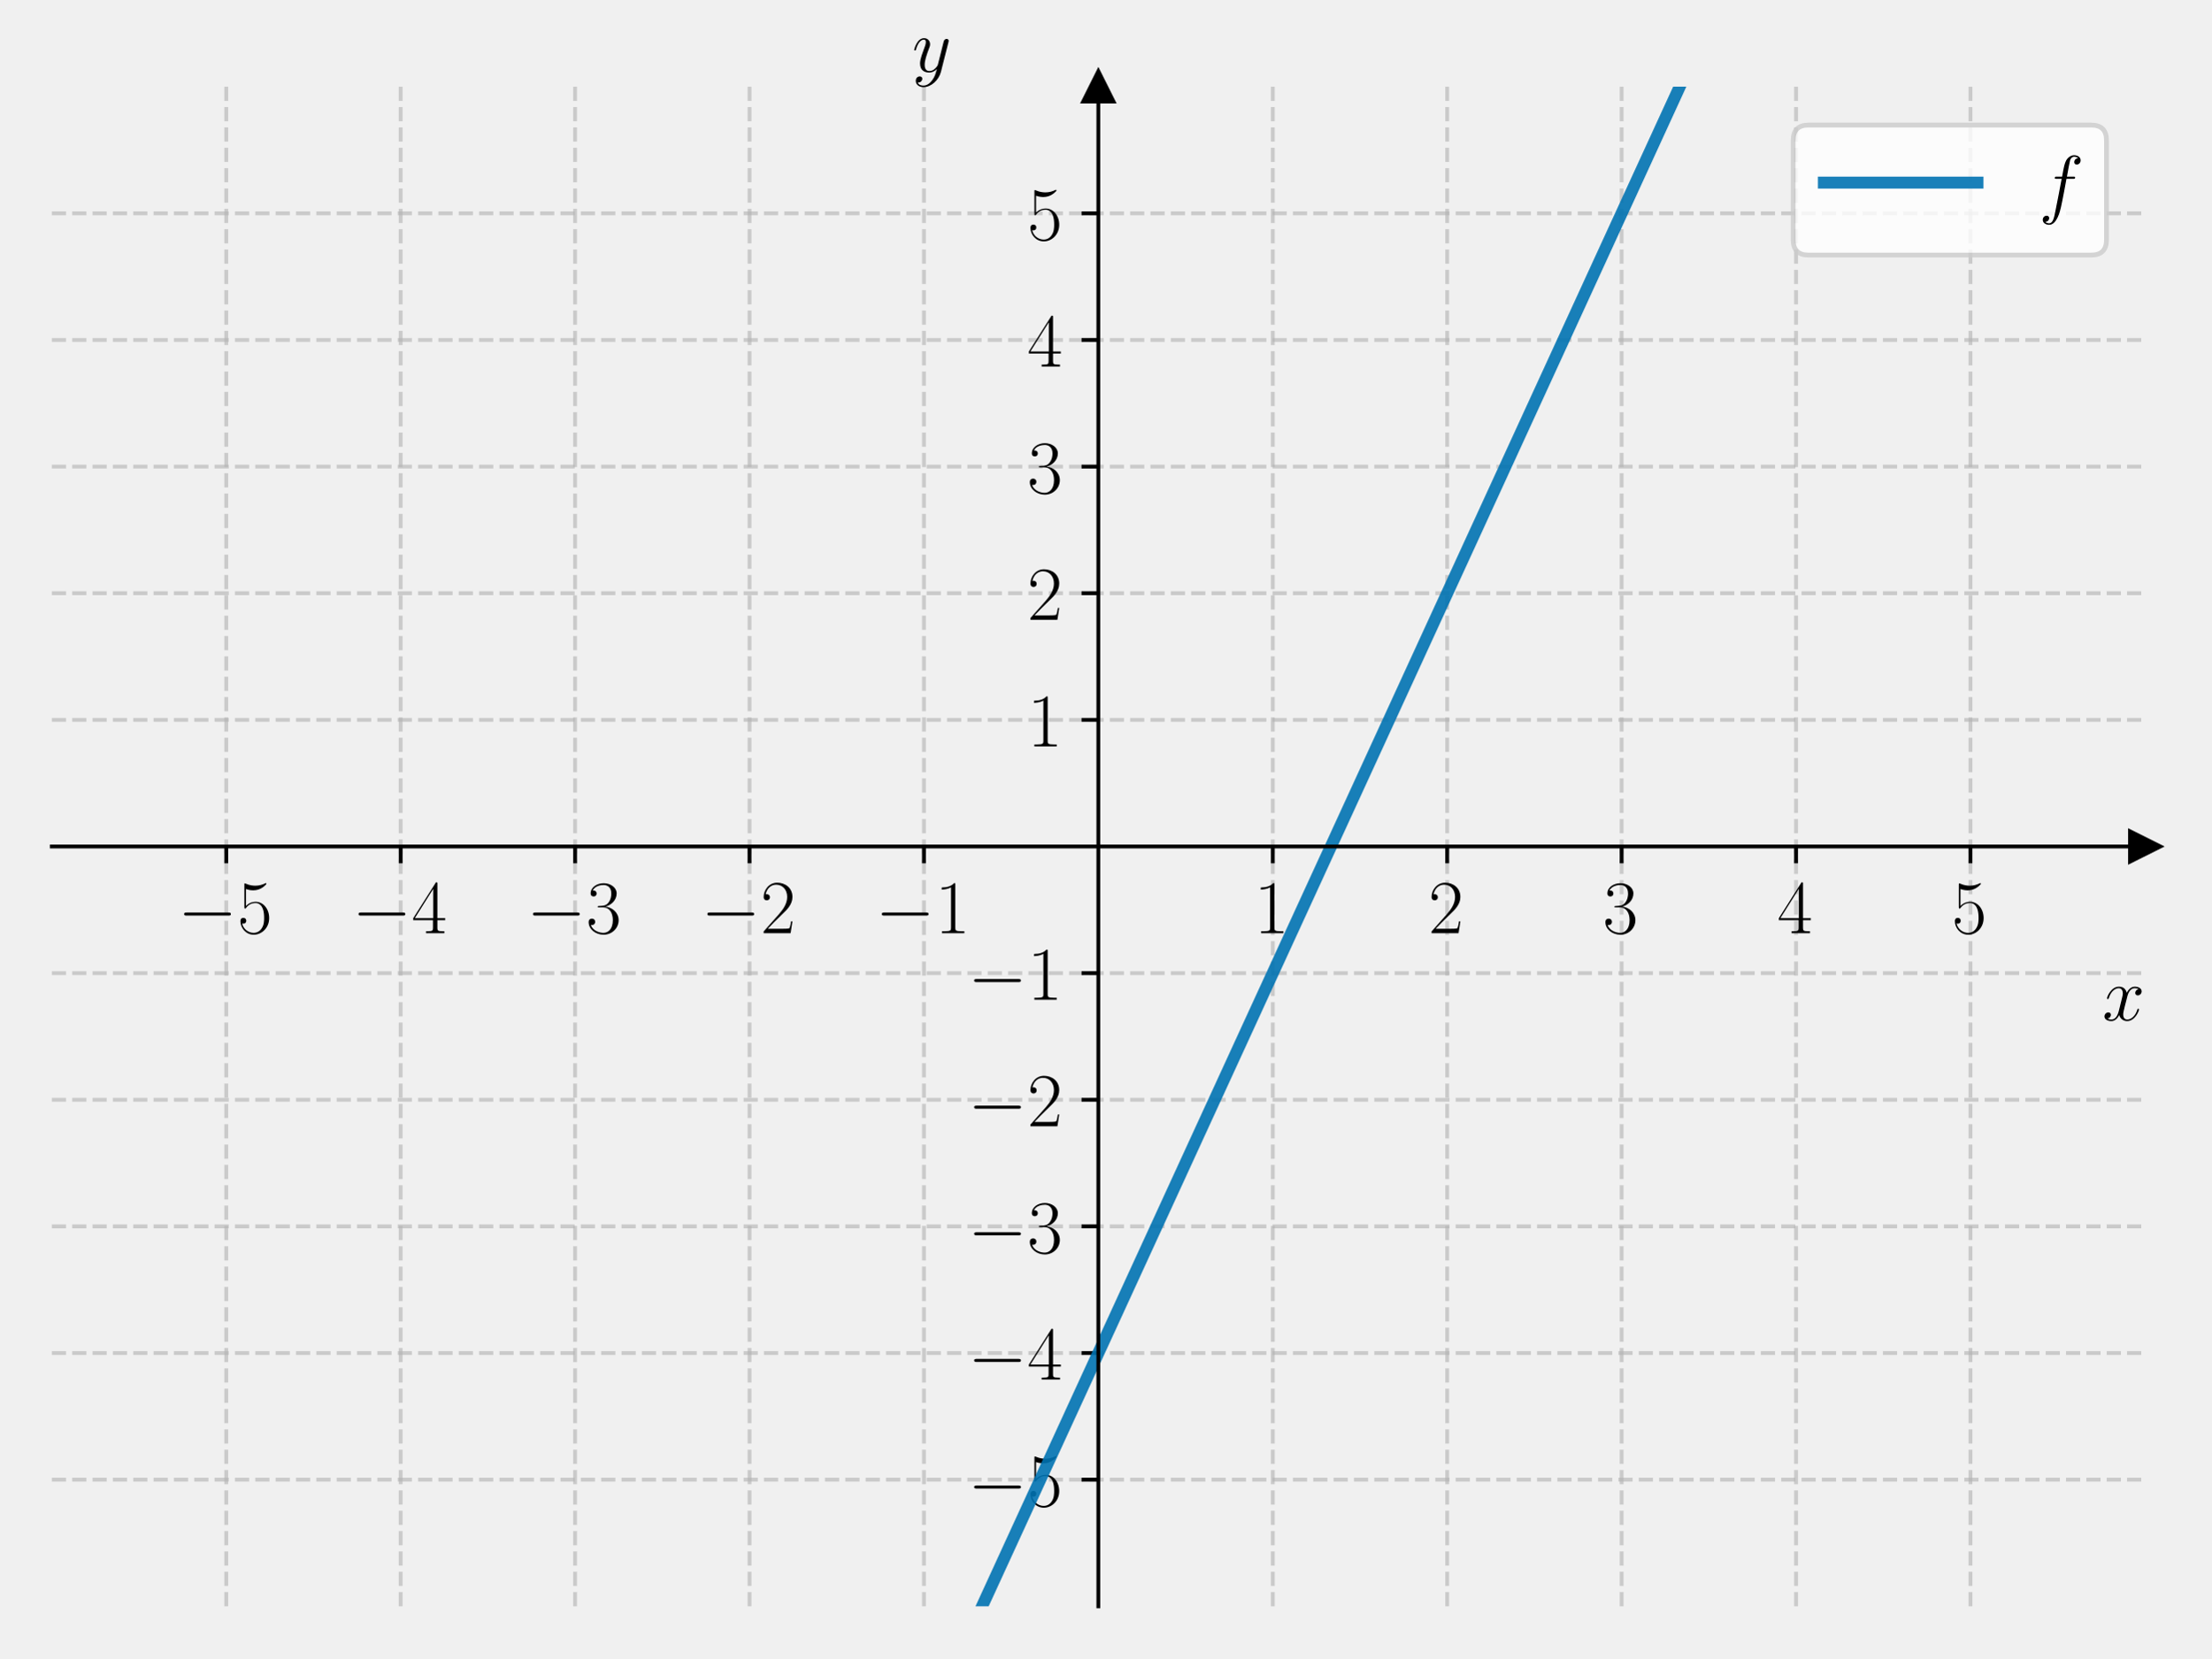
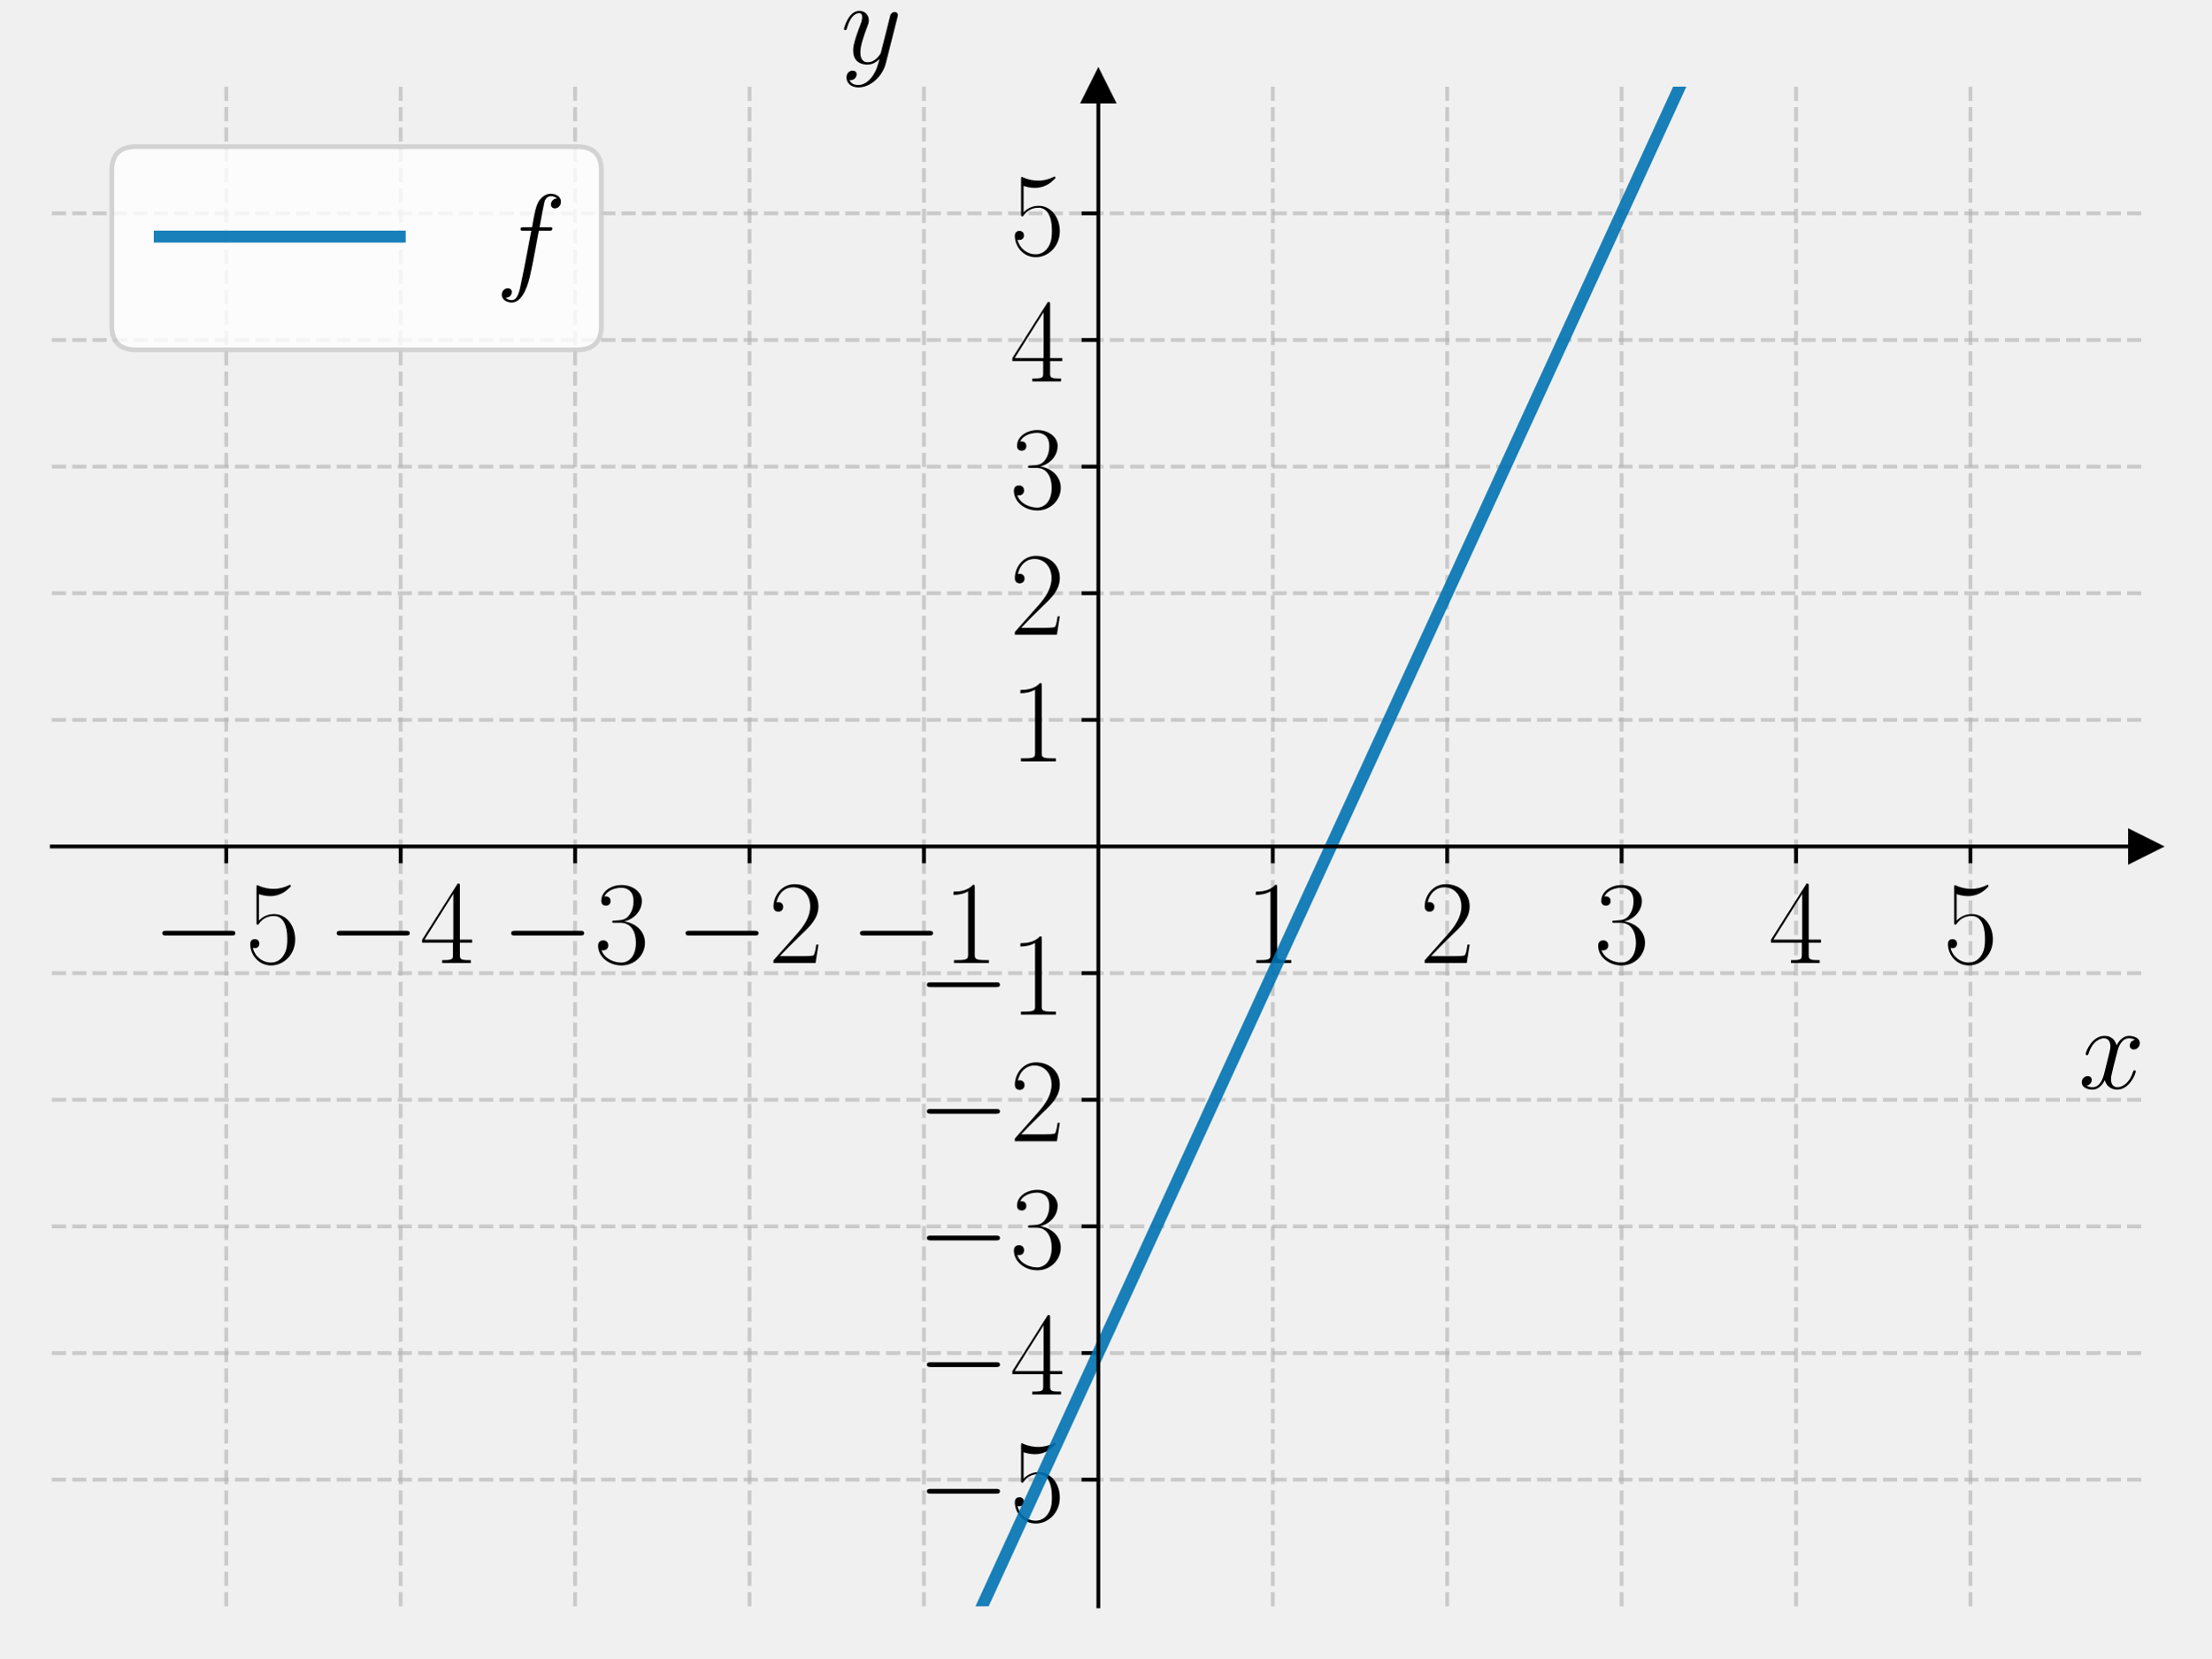
<svg xmlns="http://www.w3.org/2000/svg" xmlns:xlink="http://www.w3.org/1999/xlink" width="460.8pt" height="345.6pt" viewBox="0 0 460.8 345.6" version="1.1">
  <defs>
    <style type="text/css">*{stroke-linejoin: round; stroke-linecap: butt}</style>
  </defs>
  <g id="figure_1">
    <g id="patch_1">
      <path d="M 0 345.6  L 460.8 345.6  L 460.8 0  L 0 0  L 0 345.6  z " style="fill: none" />
    </g>
    <g id="axes_1">
      <g id="patch_2">
        <path d="M 10.8 334.8  L 447 334.8  L 447 18.065  L 10.8 18.065  L 10.8 334.8  z " style="fill: none" />
      </g>
      <g id="matplotlib.axis_1">
        <g id="xtick_1">
          <g id="line2d_1">
-             <path d="M 47.15 334.8  L 47.15 18.065  " clip-path="url(#pa10314a956)" style="fill: none; stroke-dasharray: 2.96,1.28; stroke-dashoffset: 0; stroke: #b0b0b0; stroke-opacity: 0.6; stroke-width: 0.8" />
+             <path d="M 47.15 334.8  L 47.15 18.065  " clip-path="url(#p21dacb979b)" style="fill: none; stroke-dasharray: 2.96,1.28; stroke-dashoffset: 0; stroke: #b0b0b0; stroke-opacity: 0.6; stroke-width: 0.8" />
          </g>
          <g id="line2d_2">
            <defs>
-               <path id="m4ccd2677b2" d="M 0 0  L 0 3.5  " style="stroke: #000000; stroke-width: 0.8" />
+               <path id="m8afcf751c9" d="M 0 0  L 0 3.5  " style="stroke: #000000; stroke-width: 0.8" />
            </defs>
            <g>
-               <use xlink:href="#m4ccd2677b2" x="47.15" y="176.432" style="stroke: #000000; stroke-width: 0.8" />
+               <use xlink:href="#m8afcf751c9" x="47.15" y="176.432" style="stroke: #000000; stroke-width: 0.8" />
            </g>
          </g>
          <g id="text_1">
-             <g transform="translate(37.04901 194.5019) scale(0.16 -0.16)">
+             <g transform="translate(31.75276 200.7285) scale(0.25 -0.25)">
              <defs>
                <path id="CMSY10-0" d="M 4218 1472  C 4326 1472 4442 1472 4442 1600  C 4442 1728 4326 1728 4218 1728  L 755 1728  C 646 1728 531 1728 531 1600  C 531 1472 646 1472 755 1472  L 4218 1472  z " transform="scale(0.015625)" />
                <path id="CMR17-35" d="M 730 3692  C 794 3666 1056 3584 1325 3584  C 1920 3584 2246 3911 2432 4100  C 2432 4157 2432 4192 2394 4192  C 2387 4192 2374 4192 2323 4163  C 2099 4058 1837 3973 1517 3973  C 1325 3973 1037 3999 723 4139  C 653 4171 640 4171 634 4171  C 602 4171 595 4164 595 4037  L 595 2203  C 595 2089 595 2057 659 2057  C 691 2057 704 2070 736 2114  C 941 2401 1222 2522 1542 2522  C 1766 2522 2246 2382 2246 1289  C 2246 1085 2246 715 2054 421  C 1894 159 1645 25 1370 25  C 947 25 518 320 403 814  C 429 807 480 795 506 795  C 589 795 749 840 749 1038  C 749 1210 627 1280 506 1280  C 358 1280 262 1190 262 1011  C 262 454 704 -128 1382 -128  C 2042 -128 2669 440 2669 1264  C 2669 2030 2170 2624 1549 2624  C 1222 2624 947 2503 730 2274  L 730 3692  z " transform="scale(0.015625)" />
              </defs>
              <use xlink:href="#CMSY10-0" transform="scale(0.996264)" />
              <use xlink:href="#CMR17-35" transform="translate(77.48747 0) scale(0.996264)" />
            </g>
          </g>
        </g>
        <g id="xtick_2">
          <g id="line2d_3">
-             <path d="M 83.5 334.8  L 83.5 18.065  " clip-path="url(#pa10314a956)" style="fill: none; stroke-dasharray: 2.96,1.28; stroke-dashoffset: 0; stroke: #b0b0b0; stroke-opacity: 0.6; stroke-width: 0.8" />
+             <path d="M 83.5 334.8  L 83.5 18.065  " clip-path="url(#p21dacb979b)" style="fill: none; stroke-dasharray: 2.96,1.28; stroke-dashoffset: 0; stroke: #b0b0b0; stroke-opacity: 0.6; stroke-width: 0.8" />
          </g>
          <g id="line2d_4">
            <g>
-               <use xlink:href="#m4ccd2677b2" x="83.5" y="176.432" style="stroke: #000000; stroke-width: 0.8" />
+               <use xlink:href="#m8afcf751c9" x="83.5" y="176.432" style="stroke: #000000; stroke-width: 0.8" />
            </g>
          </g>
          <g id="text_2">
-             <g transform="translate(73.39901 194.5019) scale(0.16 -0.16)">
+             <g transform="translate(68.10276 200.7285) scale(0.25 -0.25)">
              <defs>
                <path id="CMR17-34" d="M 2150 4122  C 2150 4256 2144 4256 2029 4256  L 128 1254  L 128 1088  L 1779 1088  L 1779 457  C 1779 224 1766 160 1318 160  L 1197 160  L 1197 0  C 1402 0 1747 0 1965 0  C 2182 0 2528 0 2733 0  L 2733 160  L 2611 160  C 2163 160 2150 224 2150 457  L 2150 1088  L 2803 1088  L 2803 1254  L 2150 1254  L 2150 4122  z M 1798 3703  L 1798 1254  L 256 1254  L 1798 3703  z " transform="scale(0.015625)" />
              </defs>
              <use xlink:href="#CMSY10-0" transform="scale(0.996264)" />
              <use xlink:href="#CMR17-34" transform="translate(77.48747 0) scale(0.996264)" />
            </g>
          </g>
        </g>
        <g id="xtick_3">
          <g id="line2d_5">
-             <path d="M 119.85 334.8  L 119.85 18.065  " clip-path="url(#pa10314a956)" style="fill: none; stroke-dasharray: 2.96,1.28; stroke-dashoffset: 0; stroke: #b0b0b0; stroke-opacity: 0.6; stroke-width: 0.8" />
+             <path d="M 119.85 334.8  L 119.85 18.065  " clip-path="url(#p21dacb979b)" style="fill: none; stroke-dasharray: 2.96,1.28; stroke-dashoffset: 0; stroke: #b0b0b0; stroke-opacity: 0.6; stroke-width: 0.8" />
          </g>
          <g id="line2d_6">
            <g>
-               <use xlink:href="#m4ccd2677b2" x="119.85" y="176.432" style="stroke: #000000; stroke-width: 0.8" />
+               <use xlink:href="#m8afcf751c9" x="119.85" y="176.432" style="stroke: #000000; stroke-width: 0.8" />
            </g>
          </g>
          <g id="text_3">
-             <g transform="translate(109.749 194.5019) scale(0.16 -0.16)">
+             <g transform="translate(104.4528 200.7285) scale(0.25 -0.25)">
              <defs>
                <path id="CMR17-33" d="M 1414 2157  C 1984 2157 2234 1662 2234 1090  C 2234 320 1824 25 1453 25  C 1114 25 563 194 390 693  C 422 680 454 680 486 680  C 640 680 755 782 755 948  C 755 1133 614 1216 486 1216  C 378 1216 211 1165 211 926  C 211 335 787 -128 1466 -128  C 2176 -128 2720 430 2720 1085  C 2720 1707 2208 2157 1600 2227  C 2086 2328 2554 2756 2554 3329  C 2554 3820 2048 4179 1472 4179  C 890 4179 378 3829 378 3329  C 378 3110 544 3072 627 3072  C 762 3072 877 3155 877 3321  C 877 3486 762 3569 627 3569  C 602 3569 570 3569 544 3557  C 730 3959 1235 4032 1459 4032  C 1683 4032 2106 3925 2106 3320  C 2106 3143 2080 2828 1862 2550  C 1670 2304 1453 2304 1242 2284  C 1210 2284 1062 2269 1037 2269  C 992 2263 966 2257 966 2208  C 966 2163 973 2157 1101 2157  L 1414 2157  z " transform="scale(0.015625)" />
              </defs>
              <use xlink:href="#CMSY10-0" transform="scale(0.996264)" />
              <use xlink:href="#CMR17-33" transform="translate(77.48747 0) scale(0.996264)" />
            </g>
          </g>
        </g>
        <g id="xtick_4">
          <g id="line2d_7">
-             <path d="M 156.2 334.8  L 156.2 18.065  " clip-path="url(#pa10314a956)" style="fill: none; stroke-dasharray: 2.96,1.28; stroke-dashoffset: 0; stroke: #b0b0b0; stroke-opacity: 0.6; stroke-width: 0.8" />
+             <path d="M 156.2 334.8  L 156.2 18.065  " clip-path="url(#p21dacb979b)" style="fill: none; stroke-dasharray: 2.96,1.28; stroke-dashoffset: 0; stroke: #b0b0b0; stroke-opacity: 0.6; stroke-width: 0.8" />
          </g>
          <g id="line2d_8">
            <g>
-               <use xlink:href="#m4ccd2677b2" x="156.2" y="176.432" style="stroke: #000000; stroke-width: 0.8" />
+               <use xlink:href="#m8afcf751c9" x="156.2" y="176.432" style="stroke: #000000; stroke-width: 0.8" />
            </g>
          </g>
          <g id="text_4">
-             <g transform="translate(146.099 194.5019) scale(0.16 -0.16)">
+             <g transform="translate(140.8028 200.7285) scale(0.25 -0.25)">
              <defs>
                <path id="CMR17-32" d="M 2669 989  L 2554 989  C 2490 536 2438 459 2413 420  C 2381 369 1920 369 1830 369  L 602 369  C 832 619 1280 1072 1824 1597  C 2214 1967 2669 2402 2669 3035  C 2669 3790 2067 4224 1395 4224  C 691 4224 262 3604 262 3030  C 262 2780 448 2748 525 2748  C 589 2748 781 2787 781 3010  C 781 3207 614 3264 525 3264  C 486 3264 448 3258 422 3245  C 544 3790 915 4058 1306 4058  C 1862 4058 2227 3617 2227 3035  C 2227 2479 1901 2000 1536 1584  L 262 146  L 262 0  L 2515 0  L 2669 989  z " transform="scale(0.015625)" />
              </defs>
              <use xlink:href="#CMSY10-0" transform="scale(0.996264)" />
              <use xlink:href="#CMR17-32" transform="translate(77.48747 0) scale(0.996264)" />
            </g>
          </g>
        </g>
        <g id="xtick_5">
          <g id="line2d_9">
-             <path d="M 192.55 334.8  L 192.55 18.065  " clip-path="url(#pa10314a956)" style="fill: none; stroke-dasharray: 2.96,1.28; stroke-dashoffset: 0; stroke: #b0b0b0; stroke-opacity: 0.6; stroke-width: 0.8" />
+             <path d="M 192.55 334.8  L 192.55 18.065  " clip-path="url(#p21dacb979b)" style="fill: none; stroke-dasharray: 2.96,1.28; stroke-dashoffset: 0; stroke: #b0b0b0; stroke-opacity: 0.6; stroke-width: 0.8" />
          </g>
          <g id="line2d_10">
            <g>
-               <use xlink:href="#m4ccd2677b2" x="192.55" y="176.432" style="stroke: #000000; stroke-width: 0.8" />
+               <use xlink:href="#m8afcf751c9" x="192.55" y="176.432" style="stroke: #000000; stroke-width: 0.8" />
            </g>
          </g>
          <g id="text_5">
-             <g transform="translate(182.449 194.5019) scale(0.16 -0.16)">
+             <g transform="translate(177.1528 200.7285) scale(0.25 -0.25)">
              <defs>
                <path id="CMR17-31" d="M 1702 4058  C 1702 4192 1696 4192 1606 4192  C 1357 3916 979 3827 621 3827  C 602 3827 570 3827 563 3808  C 557 3795 557 3782 557 3648  C 755 3648 1088 3686 1344 3839  L 1344 461  C 1344 236 1331 160 781 160  L 589 160  L 589 0  C 896 0 1216 0 1523 0  C 1830 0 2150 0 2458 0  L 2458 160  L 2266 160  C 1715 160 1702 230 1702 458  L 1702 4058  z " transform="scale(0.015625)" />
              </defs>
              <use xlink:href="#CMSY10-0" transform="scale(0.996264)" />
              <use xlink:href="#CMR17-31" transform="translate(77.48747 0) scale(0.996264)" />
            </g>
          </g>
        </g>
        <g id="xtick_6">
          <g id="line2d_11">
-             <path d="M 265.25 334.8  L 265.25 18.065  " clip-path="url(#pa10314a956)" style="fill: none; stroke-dasharray: 2.96,1.28; stroke-dashoffset: 0; stroke: #b0b0b0; stroke-opacity: 0.6; stroke-width: 0.8" />
+             <path d="M 265.25 334.8  L 265.25 18.065  " clip-path="url(#p21dacb979b)" style="fill: none; stroke-dasharray: 2.96,1.28; stroke-dashoffset: 0; stroke: #b0b0b0; stroke-opacity: 0.6; stroke-width: 0.8" />
          </g>
          <g id="line2d_12">
            <g>
-               <use xlink:href="#m4ccd2677b2" x="265.25" y="176.432" style="stroke: #000000; stroke-width: 0.8" />
+               <use xlink:href="#m8afcf751c9" x="265.25" y="176.432" style="stroke: #000000; stroke-width: 0.8" />
            </g>
          </g>
          <g id="text_6">
-             <g transform="translate(261.348 194.5019) scale(0.16 -0.16)">
+             <g transform="translate(259.5387 200.7285) scale(0.25 -0.25)">
              <use xlink:href="#CMR17-31" transform="scale(0.996264)" />
            </g>
          </g>
        </g>
        <g id="xtick_7">
          <g id="line2d_13">
-             <path d="M 301.6 334.8  L 301.6 18.065  " clip-path="url(#pa10314a956)" style="fill: none; stroke-dasharray: 2.96,1.28; stroke-dashoffset: 0; stroke: #b0b0b0; stroke-opacity: 0.6; stroke-width: 0.8" />
+             <path d="M 301.6 334.8  L 301.6 18.065  " clip-path="url(#p21dacb979b)" style="fill: none; stroke-dasharray: 2.96,1.28; stroke-dashoffset: 0; stroke: #b0b0b0; stroke-opacity: 0.6; stroke-width: 0.8" />
          </g>
          <g id="line2d_14">
            <g>
-               <use xlink:href="#m4ccd2677b2" x="301.6" y="176.432" style="stroke: #000000; stroke-width: 0.8" />
+               <use xlink:href="#m8afcf751c9" x="301.6" y="176.432" style="stroke: #000000; stroke-width: 0.8" />
            </g>
          </g>
          <g id="text_7">
-             <g transform="translate(297.698 194.5019) scale(0.16 -0.16)">
+             <g transform="translate(295.8887 200.7285) scale(0.25 -0.25)">
              <use xlink:href="#CMR17-32" transform="scale(0.996264)" />
            </g>
          </g>
        </g>
        <g id="xtick_8">
          <g id="line2d_15">
-             <path d="M 337.95 334.8  L 337.95 18.065  " clip-path="url(#pa10314a956)" style="fill: none; stroke-dasharray: 2.96,1.28; stroke-dashoffset: 0; stroke: #b0b0b0; stroke-opacity: 0.6; stroke-width: 0.8" />
+             <path d="M 337.95 334.8  L 337.95 18.065  " clip-path="url(#p21dacb979b)" style="fill: none; stroke-dasharray: 2.96,1.28; stroke-dashoffset: 0; stroke: #b0b0b0; stroke-opacity: 0.6; stroke-width: 0.8" />
          </g>
          <g id="line2d_16">
            <g>
-               <use xlink:href="#m4ccd2677b2" x="337.95" y="176.432" style="stroke: #000000; stroke-width: 0.8" />
+               <use xlink:href="#m8afcf751c9" x="337.95" y="176.432" style="stroke: #000000; stroke-width: 0.8" />
            </g>
          </g>
          <g id="text_8">
-             <g transform="translate(334.048 194.5019) scale(0.16 -0.16)">
+             <g transform="translate(332.2387 200.7285) scale(0.25 -0.25)">
              <use xlink:href="#CMR17-33" transform="scale(0.996264)" />
            </g>
          </g>
        </g>
        <g id="xtick_9">
          <g id="line2d_17">
-             <path d="M 374.3 334.8  L 374.3 18.065  " clip-path="url(#pa10314a956)" style="fill: none; stroke-dasharray: 2.96,1.28; stroke-dashoffset: 0; stroke: #b0b0b0; stroke-opacity: 0.6; stroke-width: 0.8" />
+             <path d="M 374.3 334.8  L 374.3 18.065  " clip-path="url(#p21dacb979b)" style="fill: none; stroke-dasharray: 2.96,1.28; stroke-dashoffset: 0; stroke: #b0b0b0; stroke-opacity: 0.6; stroke-width: 0.8" />
          </g>
          <g id="line2d_18">
            <g>
-               <use xlink:href="#m4ccd2677b2" x="374.3" y="176.432" style="stroke: #000000; stroke-width: 0.8" />
+               <use xlink:href="#m8afcf751c9" x="374.3" y="176.432" style="stroke: #000000; stroke-width: 0.8" />
            </g>
          </g>
          <g id="text_9">
-             <g transform="translate(370.398 194.5019) scale(0.16 -0.16)">
+             <g transform="translate(368.5887 200.7285) scale(0.25 -0.25)">
              <use xlink:href="#CMR17-34" transform="scale(0.996264)" />
            </g>
          </g>
        </g>
        <g id="xtick_10">
          <g id="line2d_19">
-             <path d="M 410.65 334.8  L 410.65 18.065  " clip-path="url(#pa10314a956)" style="fill: none; stroke-dasharray: 2.96,1.28; stroke-dashoffset: 0; stroke: #b0b0b0; stroke-opacity: 0.6; stroke-width: 0.8" />
+             <path d="M 410.65 334.8  L 410.65 18.065  " clip-path="url(#p21dacb979b)" style="fill: none; stroke-dasharray: 2.96,1.28; stroke-dashoffset: 0; stroke: #b0b0b0; stroke-opacity: 0.6; stroke-width: 0.8" />
          </g>
          <g id="line2d_20">
            <g>
-               <use xlink:href="#m4ccd2677b2" x="410.65" y="176.432" style="stroke: #000000; stroke-width: 0.8" />
+               <use xlink:href="#m8afcf751c9" x="410.65" y="176.432" style="stroke: #000000; stroke-width: 0.8" />
            </g>
          </g>
          <g id="text_10">
-             <g transform="translate(406.748 194.5019) scale(0.16 -0.16)">
+             <g transform="translate(404.9387 200.7285) scale(0.25 -0.25)">
              <use xlink:href="#CMR17-35" transform="scale(0.996264)" />
            </g>
          </g>
        </g>
        <g id="text_11">
-           <g transform="translate(438.1306 212.6709) scale(0.16 -0.16)">
+           <g transform="translate(433.1415 226.8693) scale(0.25 -0.25)">
            <defs>
              <path id="CMMI12-78" d="M 3034 2606  C 2829 2567 2752 2414 2752 2293  C 2752 2139 2874 2088 2963 2088  C 3155 2088 3290 2254 3290 2427  C 3290 2695 2982 2816 2714 2816  C 2323 2816 2106 2433 2048 2312  C 1901 2816 1504 2816 1389 2816  C 736 2816 390 1980 390 1839  C 390 1814 416 1782 461 1782  C 512 1782 525 1820 538 1846  C 755 2555 1184 2689 1370 2689  C 1658 2689 1715 2420 1715 2267  C 1715 2127 1677 1980 1600 1673  L 1382 798  C 1286 415 1101 64 762 64  C 730 64 570 64 435 147  C 666 192 717 383 717 460  C 717 588 621 664 499 664  C 346 664 179 530 179 326  C 179 57 480 -64 755 -64  C 1062 -64 1280 179 1414 441  C 1517 64 1837 -64 2074 -64  C 2726 -64 3072 773 3072 913  C 3072 945 3046 971 3008 971  C 2950 971 2944 939 2925 888  C 2752 326 2381 64 2093 64  C 1869 64 1747 230 1747 492  C 1747 632 1773 734 1875 1156  L 2099 2024  C 2195 2408 2413 2689 2707 2689  C 2720 2689 2899 2689 3034 2606  z " transform="scale(0.015625)" />
            </defs>
            <use xlink:href="#CMMI12-78" transform="scale(0.996264)" />
          </g>
        </g>
      </g>
      <g id="matplotlib.axis_2">
        <g id="ytick_1">
          <g id="line2d_21">
-             <path d="M 10.8 308.405  L 447 308.405  " clip-path="url(#pa10314a956)" style="fill: none; stroke-dasharray: 2.96,1.28; stroke-dashoffset: 0; stroke: #b0b0b0; stroke-opacity: 0.6; stroke-width: 0.8" />
+             <path d="M 10.8 308.405  L 447 308.405  " clip-path="url(#p21dacb979b)" style="fill: none; stroke-dasharray: 2.96,1.28; stroke-dashoffset: 0; stroke: #b0b0b0; stroke-opacity: 0.6; stroke-width: 0.8" />
          </g>
          <g id="line2d_22">
            <defs>
-               <path id="m900eb15e92" d="M 0 0  L -3.5 0  " style="stroke: #000000; stroke-width: 0.8" />
+               <path id="m6345426843" d="M 0 0  L -3.5 0  " style="stroke: #000000; stroke-width: 0.8" />
            </defs>
            <g>
-               <use xlink:href="#m900eb15e92" x="228.9" y="308.405" style="stroke: #000000; stroke-width: 0.8" />
+               <use xlink:href="#m6345426843" x="228.9" y="308.405" style="stroke: #000000; stroke-width: 0.8" />
            </g>
          </g>
          <g id="text_12">
-             <g transform="translate(201.698 313.9402) scale(0.16 -0.16)">
+             <g transform="translate(191.1055 317.0535) scale(0.25 -0.25)">
              <use xlink:href="#CMSY10-0" transform="scale(0.996264)" />
              <use xlink:href="#CMR17-35" transform="translate(77.48747 0) scale(0.996264)" />
            </g>
          </g>
        </g>
        <g id="ytick_2">
          <g id="line2d_23">
-             <path d="M 10.8 282.011  L 447 282.011  " clip-path="url(#pa10314a956)" style="fill: none; stroke-dasharray: 2.96,1.28; stroke-dashoffset: 0; stroke: #b0b0b0; stroke-opacity: 0.6; stroke-width: 0.8" />
+             <path d="M 10.8 282.011  L 447 282.011  " clip-path="url(#p21dacb979b)" style="fill: none; stroke-dasharray: 2.96,1.28; stroke-dashoffset: 0; stroke: #b0b0b0; stroke-opacity: 0.6; stroke-width: 0.8" />
          </g>
          <g id="line2d_24">
            <g>
-               <use xlink:href="#m900eb15e92" x="228.9" y="282.011" style="stroke: #000000; stroke-width: 0.8" />
+               <use xlink:href="#m6345426843" x="228.9" y="282.011" style="stroke: #000000; stroke-width: 0.8" />
            </g>
          </g>
          <g id="text_13">
-             <g transform="translate(201.698 287.5455) scale(0.16 -0.16)">
+             <g transform="translate(191.1055 290.6589) scale(0.25 -0.25)">
              <use xlink:href="#CMSY10-0" transform="scale(0.996264)" />
              <use xlink:href="#CMR17-34" transform="translate(77.48747 0) scale(0.996264)" />
            </g>
          </g>
        </g>
        <g id="ytick_3">
          <g id="line2d_25">
-             <path d="M 10.8 255.616  L 447 255.616  " clip-path="url(#pa10314a956)" style="fill: none; stroke-dasharray: 2.96,1.28; stroke-dashoffset: 0; stroke: #b0b0b0; stroke-opacity: 0.6; stroke-width: 0.8" />
+             <path d="M 10.8 255.616  L 447 255.616  " clip-path="url(#p21dacb979b)" style="fill: none; stroke-dasharray: 2.96,1.28; stroke-dashoffset: 0; stroke: #b0b0b0; stroke-opacity: 0.6; stroke-width: 0.8" />
          </g>
          <g id="line2d_26">
            <g>
-               <use xlink:href="#m900eb15e92" x="228.9" y="255.616" style="stroke: #000000; stroke-width: 0.8" />
+               <use xlink:href="#m6345426843" x="228.9" y="255.616" style="stroke: #000000; stroke-width: 0.8" />
            </g>
          </g>
          <g id="text_14">
-             <g transform="translate(201.698 261.1509) scale(0.16 -0.16)">
+             <g transform="translate(191.1055 264.2643) scale(0.25 -0.25)">
              <use xlink:href="#CMSY10-0" transform="scale(0.996264)" />
              <use xlink:href="#CMR17-33" transform="translate(77.48747 0) scale(0.996264)" />
            </g>
          </g>
        </g>
        <g id="ytick_4">
          <g id="line2d_27">
-             <path d="M 10.8 229.222  L 447 229.222  " clip-path="url(#pa10314a956)" style="fill: none; stroke-dasharray: 2.96,1.28; stroke-dashoffset: 0; stroke: #b0b0b0; stroke-opacity: 0.6; stroke-width: 0.8" />
+             <path d="M 10.8 229.222  L 447 229.222  " clip-path="url(#p21dacb979b)" style="fill: none; stroke-dasharray: 2.96,1.28; stroke-dashoffset: 0; stroke: #b0b0b0; stroke-opacity: 0.6; stroke-width: 0.8" />
          </g>
          <g id="line2d_28">
            <g>
-               <use xlink:href="#m900eb15e92" x="228.9" y="229.222" style="stroke: #000000; stroke-width: 0.8" />
+               <use xlink:href="#m6345426843" x="228.9" y="229.222" style="stroke: #000000; stroke-width: 0.8" />
            </g>
          </g>
          <g id="text_15">
-             <g transform="translate(201.698 234.7563) scale(0.16 -0.16)">
+             <g transform="translate(191.1055 237.8696) scale(0.25 -0.25)">
              <use xlink:href="#CMSY10-0" transform="scale(0.996264)" />
              <use xlink:href="#CMR17-32" transform="translate(77.48747 0) scale(0.996264)" />
            </g>
          </g>
        </g>
        <g id="ytick_5">
          <g id="line2d_29">
-             <path d="M 10.8 202.827  L 447 202.827  " clip-path="url(#pa10314a956)" style="fill: none; stroke-dasharray: 2.96,1.28; stroke-dashoffset: 0; stroke: #b0b0b0; stroke-opacity: 0.6; stroke-width: 0.8" />
+             <path d="M 10.8 202.827  L 447 202.827  " clip-path="url(#p21dacb979b)" style="fill: none; stroke-dasharray: 2.96,1.28; stroke-dashoffset: 0; stroke: #b0b0b0; stroke-opacity: 0.6; stroke-width: 0.8" />
          </g>
          <g id="line2d_30">
            <g>
-               <use xlink:href="#m900eb15e92" x="228.9" y="202.827" style="stroke: #000000; stroke-width: 0.8" />
+               <use xlink:href="#m6345426843" x="228.9" y="202.827" style="stroke: #000000; stroke-width: 0.8" />
            </g>
          </g>
          <g id="text_16">
-             <g transform="translate(201.698 208.3617) scale(0.16 -0.16)">
+             <g transform="translate(191.1055 211.475) scale(0.25 -0.25)">
              <use xlink:href="#CMSY10-0" transform="scale(0.996264)" />
              <use xlink:href="#CMR17-31" transform="translate(77.48747 0) scale(0.996264)" />
            </g>
          </g>
        </g>
        <g id="ytick_6">
          <g id="line2d_31">
-             <path d="M 10.8 150.038  L 447 150.038  " clip-path="url(#pa10314a956)" style="fill: none; stroke-dasharray: 2.96,1.28; stroke-dashoffset: 0; stroke: #b0b0b0; stroke-opacity: 0.6; stroke-width: 0.8" />
+             <path d="M 10.8 150.038  L 447 150.038  " clip-path="url(#p21dacb979b)" style="fill: none; stroke-dasharray: 2.96,1.28; stroke-dashoffset: 0; stroke: #b0b0b0; stroke-opacity: 0.6; stroke-width: 0.8" />
          </g>
          <g id="line2d_32">
            <g>
-               <use xlink:href="#m900eb15e92" x="228.9" y="150.038" style="stroke: #000000; stroke-width: 0.8" />
+               <use xlink:href="#m6345426843" x="228.9" y="150.038" style="stroke: #000000; stroke-width: 0.8" />
            </g>
          </g>
          <g id="text_17">
-             <g transform="translate(214.096 155.5724) scale(0.16 -0.16)">
+             <g transform="translate(210.4774 158.6858) scale(0.25 -0.25)">
              <use xlink:href="#CMR17-31" transform="scale(0.996264)" />
            </g>
          </g>
        </g>
        <g id="ytick_7">
          <g id="line2d_33">
-             <path d="M 10.8 123.643  L 447 123.643  " clip-path="url(#pa10314a956)" style="fill: none; stroke-dasharray: 2.96,1.28; stroke-dashoffset: 0; stroke: #b0b0b0; stroke-opacity: 0.6; stroke-width: 0.8" />
+             <path d="M 10.8 123.643  L 447 123.643  " clip-path="url(#p21dacb979b)" style="fill: none; stroke-dasharray: 2.96,1.28; stroke-dashoffset: 0; stroke: #b0b0b0; stroke-opacity: 0.6; stroke-width: 0.8" />
          </g>
          <g id="line2d_34">
            <g>
-               <use xlink:href="#m900eb15e92" x="228.9" y="123.643" style="stroke: #000000; stroke-width: 0.8" />
+               <use xlink:href="#m6345426843" x="228.9" y="123.643" style="stroke: #000000; stroke-width: 0.8" />
            </g>
          </g>
          <g id="text_18">
-             <g transform="translate(214.096 129.1778) scale(0.16 -0.16)">
+             <g transform="translate(210.4774 132.2911) scale(0.25 -0.25)">
              <use xlink:href="#CMR17-32" transform="scale(0.996264)" />
            </g>
          </g>
        </g>
        <g id="ytick_8">
          <g id="line2d_35">
-             <path d="M 10.8 97.248  L 447 97.248  " clip-path="url(#pa10314a956)" style="fill: none; stroke-dasharray: 2.96,1.28; stroke-dashoffset: 0; stroke: #b0b0b0; stroke-opacity: 0.6; stroke-width: 0.8" />
+             <path d="M 10.8 97.248  L 447 97.248  " clip-path="url(#p21dacb979b)" style="fill: none; stroke-dasharray: 2.96,1.28; stroke-dashoffset: 0; stroke: #b0b0b0; stroke-opacity: 0.6; stroke-width: 0.8" />
          </g>
          <g id="line2d_36">
            <g>
-               <use xlink:href="#m900eb15e92" x="228.9" y="97.248" style="stroke: #000000; stroke-width: 0.8" />
+               <use xlink:href="#m6345426843" x="228.9" y="97.248" style="stroke: #000000; stroke-width: 0.8" />
            </g>
          </g>
          <g id="text_19">
-             <g transform="translate(214.096 102.7832) scale(0.16 -0.16)">
+             <g transform="translate(210.4774 105.8965) scale(0.25 -0.25)">
              <use xlink:href="#CMR17-33" transform="scale(0.996264)" />
            </g>
          </g>
        </g>
        <g id="ytick_9">
          <g id="line2d_37">
-             <path d="M 10.8 70.854  L 447 70.854  " clip-path="url(#pa10314a956)" style="fill: none; stroke-dasharray: 2.96,1.28; stroke-dashoffset: 0; stroke: #b0b0b0; stroke-opacity: 0.6; stroke-width: 0.8" />
+             <path d="M 10.8 70.854  L 447 70.854  " clip-path="url(#p21dacb979b)" style="fill: none; stroke-dasharray: 2.96,1.28; stroke-dashoffset: 0; stroke: #b0b0b0; stroke-opacity: 0.6; stroke-width: 0.8" />
          </g>
          <g id="line2d_38">
            <g>
-               <use xlink:href="#m900eb15e92" x="228.9" y="70.854" style="stroke: #000000; stroke-width: 0.8" />
+               <use xlink:href="#m6345426843" x="228.9" y="70.854" style="stroke: #000000; stroke-width: 0.8" />
            </g>
          </g>
          <g id="text_20">
-             <g transform="translate(214.096 76.38857) scale(0.16 -0.16)">
+             <g transform="translate(210.4774 79.5019) scale(0.25 -0.25)">
              <use xlink:href="#CMR17-34" transform="scale(0.996264)" />
            </g>
          </g>
        </g>
        <g id="ytick_10">
          <g id="line2d_39">
-             <path d="M 10.8 44.459  L 447 44.459  " clip-path="url(#pa10314a956)" style="fill: none; stroke-dasharray: 2.96,1.28; stroke-dashoffset: 0; stroke: #b0b0b0; stroke-opacity: 0.6; stroke-width: 0.8" />
+             <path d="M 10.8 44.459  L 447 44.459  " clip-path="url(#p21dacb979b)" style="fill: none; stroke-dasharray: 2.96,1.28; stroke-dashoffset: 0; stroke: #b0b0b0; stroke-opacity: 0.6; stroke-width: 0.8" />
          </g>
          <g id="line2d_40">
            <g>
-               <use xlink:href="#m900eb15e92" x="228.9" y="44.459" style="stroke: #000000; stroke-width: 0.8" />
+               <use xlink:href="#m6345426843" x="228.9" y="44.459" style="stroke: #000000; stroke-width: 0.8" />
            </g>
          </g>
          <g id="text_21">
-             <g transform="translate(214.096 49.99395) scale(0.16 -0.16)">
+             <g transform="translate(210.4774 53.10728) scale(0.25 -0.25)">
              <use xlink:href="#CMR17-35" transform="scale(0.996264)" />
            </g>
          </g>
        </g>
        <g id="text_22">
-           <g transform="translate(190.0877 14.96506) scale(0.16 -0.16)">
+           <g transform="translate(175.2145 13.22) scale(0.25 -0.25)">
            <defs>
              <path id="CMMI12-79" d="M 1683 -700  C 1510 -939 1261 -1152 947 -1152  C 870 -1152 563 -1152 467 -889  C 486 -895 518 -895 531 -895  C 723 -895 851 -729 851 -582  C 851 -435 730 -384 634 -384  C 531 -384 307 -458 307 -759  C 307 -1071 582 -1286 947 -1286  C 1587 -1286 2234 -700 2413 6  L 3040 2485  C 3046 2517 3059 2556 3059 2594  C 3059 2689 2982 2753 2886 2753  C 2829 2753 2694 2727 2643 2535  L 2170 658  C 2138 543 2138 530 2086 460  C 1958 281 1747 64 1440 64  C 1082 64 1050 415 1050 588  C 1050 952 1222 1443 1395 1903  C 1466 2088 1504 2178 1504 2305  C 1504 2574 1312 2816 998 2816  C 410 2816 173 1890 173 1839  C 173 1814 198 1782 243 1782  C 301 1782 307 1807 333 1897  C 486 2433 730 2689 979 2689  C 1037 2689 1146 2689 1146 2478  C 1146 2312 1075 2127 979 1884  C 666 1047 666 837 666 683  C 666 77 1101 -64 1421 -64  C 1606 -64 1837 -6 2061 230  L 2067 224  C 1971 -147 1907 -392 1683 -700  z " transform="scale(0.015625)" />
            </defs>
            <use xlink:href="#CMMI12-79" transform="scale(0.996264)" />
          </g>
        </g>
      </g>
      <g id="line2d_41">
        <defs>
-           <path id="m8f6f83ed7b" d="M 3 0  L -3 -3  L -3 3  z " style="stroke: #000000; stroke-linejoin: miter" />
+           <path id="m727f4ae4e9" d="M 3 0  L -3 -3  L -3 3  z " style="stroke: #000000; stroke-linejoin: miter" />
        </defs>
        <g>
-           <use xlink:href="#m8f6f83ed7b" x="447" y="176.432" style="stroke: #000000; stroke-linejoin: miter" />
+           <use xlink:href="#m727f4ae4e9" x="447" y="176.432" style="stroke: #000000; stroke-linejoin: miter" />
        </g>
      </g>
      <g id="line2d_42">
        <defs>
-           <path id="md06d2c8388" d="M 0 -3  L -3 3  L 3 3  z " style="stroke: #000000; stroke-linejoin: miter" />
+           <path id="mb07830fe4a" d="M 0 -3  L -3 3  L 3 3  z " style="stroke: #000000; stroke-linejoin: miter" />
        </defs>
        <g>
-           <use xlink:href="#md06d2c8388" x="228.9" y="18.065" style="stroke: #000000; stroke-linejoin: miter" />
+           <use xlink:href="#mb07830fe4a" x="228.9" y="18.065" style="stroke: #000000; stroke-linejoin: miter" />
        </g>
      </g>
      <g id="line2d_43">
-         <path d="M 199.25 346.6  L 358.818 -1  L 358.818 -1  " clip-path="url(#pa10314a956)" style="fill: none; stroke: #0072b2; stroke-opacity: 0.9; stroke-width: 2.5; stroke-linecap: square" />
+         <path d="M 199.25 346.6  L 358.818 -1  L 358.818 -1  " clip-path="url(#p21dacb979b)" style="fill: none; stroke: #0072b2; stroke-opacity: 0.9; stroke-width: 2.5; stroke-linecap: square" />
      </g>
      <g id="patch_3">
        <path d="M 228.9 334.8  L 228.9 18.065  " style="fill: none; stroke: #000000; stroke-width: 0.8; stroke-linejoin: miter; stroke-linecap: square" />
      </g>
      <g id="patch_4">
        <path d="M 447 334.8  L 447 18.065  " style="fill: none" />
      </g>
      <g id="patch_5">
        <path d="M 10.8 176.432  L 447 176.432  " style="fill: none; stroke: #000000; stroke-width: 0.8; stroke-linejoin: miter; stroke-linecap: square" />
      </g>
      <g id="patch_6">
        <path d="M 10.8 18.065  L 447 18.065  " style="fill: none" />
      </g>
      <g id="legend_1">
        <g id="patch_7">
-           <path d="M 376.907 53.164  L 435.8 53.164  Q 439 53.164 439 49.964  L 439 29.265  Q 439 26.065 435.8 26.065  L 376.907 26.065  Q 373.707 26.065 373.707 29.265  L 373.707 49.964  Q 373.707 53.164 376.907 53.164  z " style="fill: #ffffff; opacity: 0.8; stroke: #cccccc; stroke-linejoin: miter" />
+           <path d="M 28.3 72.909  L 120.321 72.909  Q 125.321 72.909 125.321 67.909  L 125.321 35.565  Q 125.321 30.565 120.321 30.565  L 28.3 30.565  Q 23.3 30.565 23.3 35.565  L 23.3 67.909  Q 23.3 72.909 28.3 72.909  z " style="fill: #ffffff; opacity: 0.8; stroke: #cccccc; stroke-linejoin: miter" />
        </g>
        <g id="line2d_44">
-           <path d="M 380.107 38.065  L 396.107 38.065  L 412.107 38.065  " style="fill: none; stroke: #0072b2; stroke-opacity: 0.9; stroke-width: 2.5; stroke-linecap: square" />
+           <path d="M 33.3 49.315  L 58.3 49.315  L 83.3 49.315  " style="fill: none; stroke: #0072b2; stroke-opacity: 0.9; stroke-width: 2.5; stroke-linecap: square" />
        </g>
        <g id="text_23">
-           <g transform="translate(424.9067 43.66453) scale(0.16 -0.16)">
+           <g transform="translate(103.3 58.06453) scale(0.25 -0.25)">
            <defs>
              <path id="CMMI12-66" d="M 2854 2566  C 2982 2566 3034 2566 3034 2688  C 3034 2752 2982 2752 2867 2752  L 2349 2752  C 2470 3429 2560 3897 2611 4107  C 2650 4265 2784 4416 2950 4416  C 3085 4416 3219 4358 3283 4298  C 3034 4272 2957 4082 2957 3969  C 2957 3837 3053 3759 3174 3759  C 3302 3759 3494 3870 3494 4119  C 3494 4393 3226 4544 2944 4544  C 2669 4544 2400 4334 2272 4078  C 2157 3848 2093 3611 1946 2752  L 1517 2752  C 1395 2752 1331 2752 1331 2637  C 1331 2566 1370 2566 1498 2566  L 1907 2566  C 1792 1976 1530 542 1382 -137  C 1274 -689 1178 -1152 858 -1152  C 838 -1152 653 -1152 538 -1031  C 864 -1005 864 -726 864 -720  C 864 -593 768 -517 646 -517  C 518 -517 326 -625 326 -867  C 326 -1140 608 -1280 858 -1280  C 1510 -1280 1779 -118 1850 199  C 1965 688 2278 2376 2310 2566  L 2854 2566  z " transform="scale(0.015625)" />
            </defs>
            <use xlink:href="#CMMI12-66" transform="scale(0.996264)" />
          </g>
        </g>
      </g>
    </g>
  </g>
  <defs>
-     <clipPath id="pa10314a956">
+     <clipPath id="p21dacb979b">
      <rect x="10.8" y="18.065" width="436.2" height="316.735" />
    </clipPath>
  </defs>
</svg>
